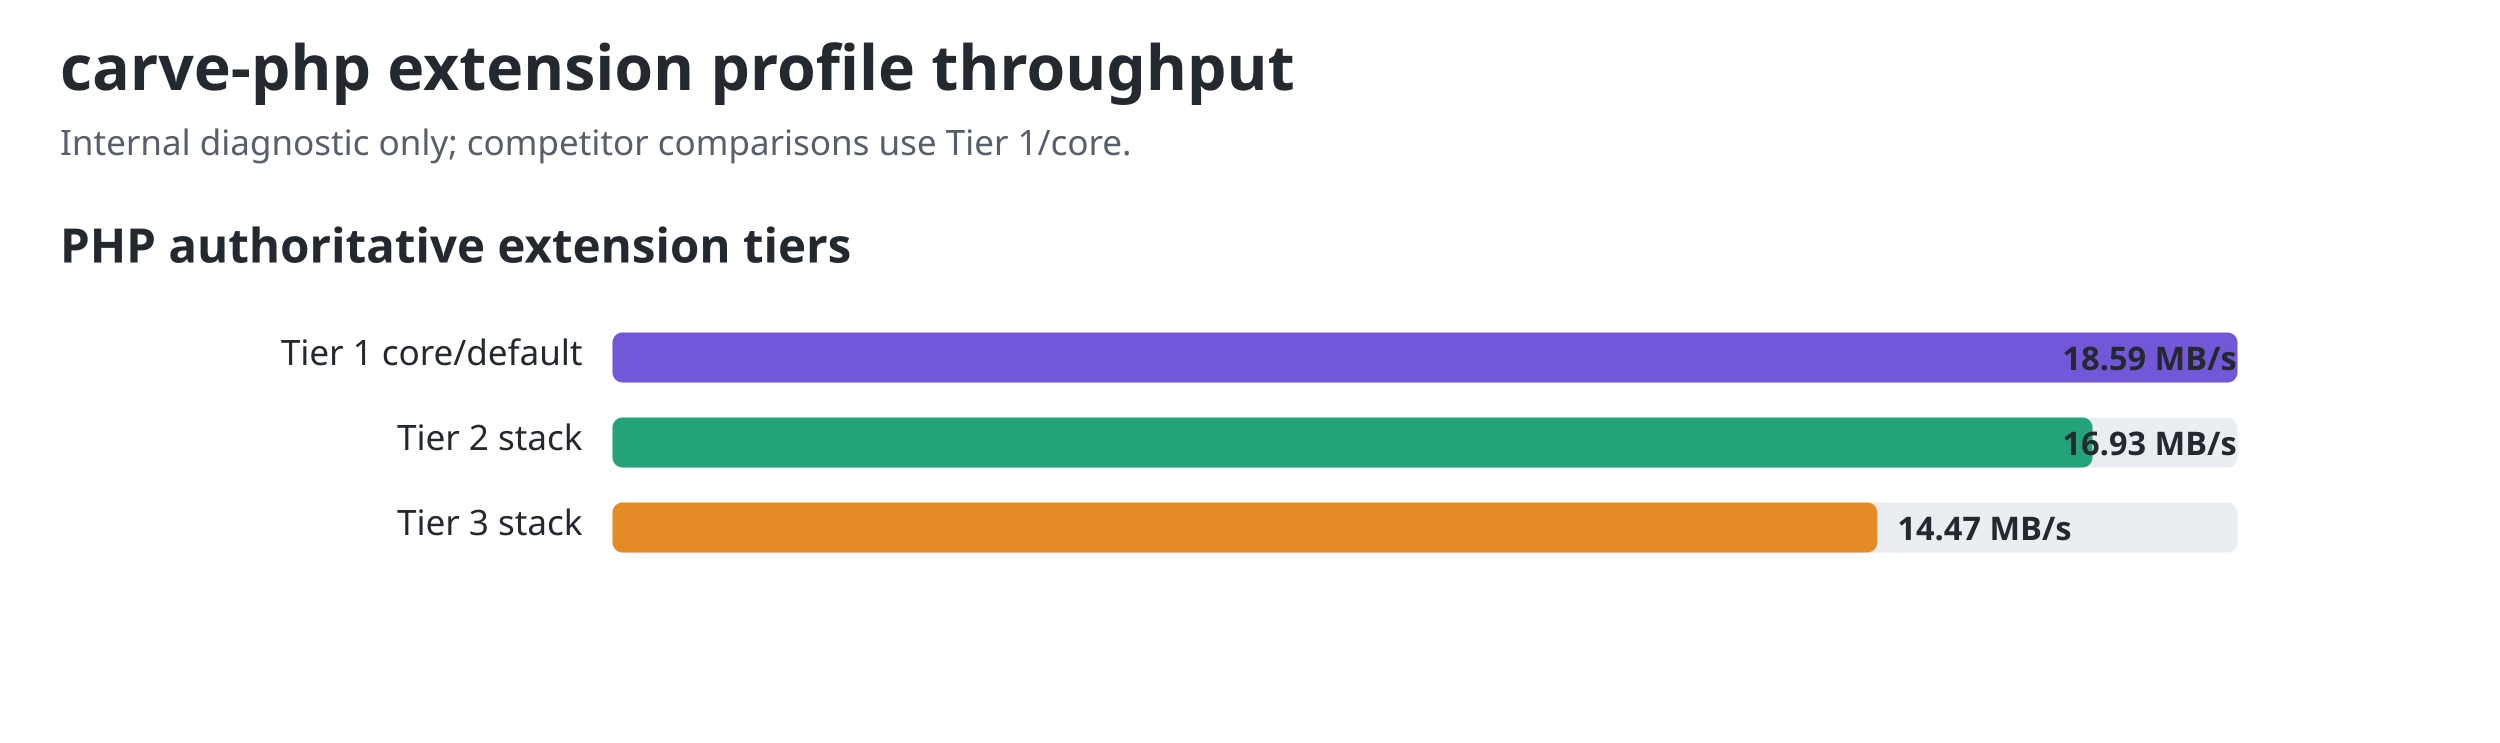
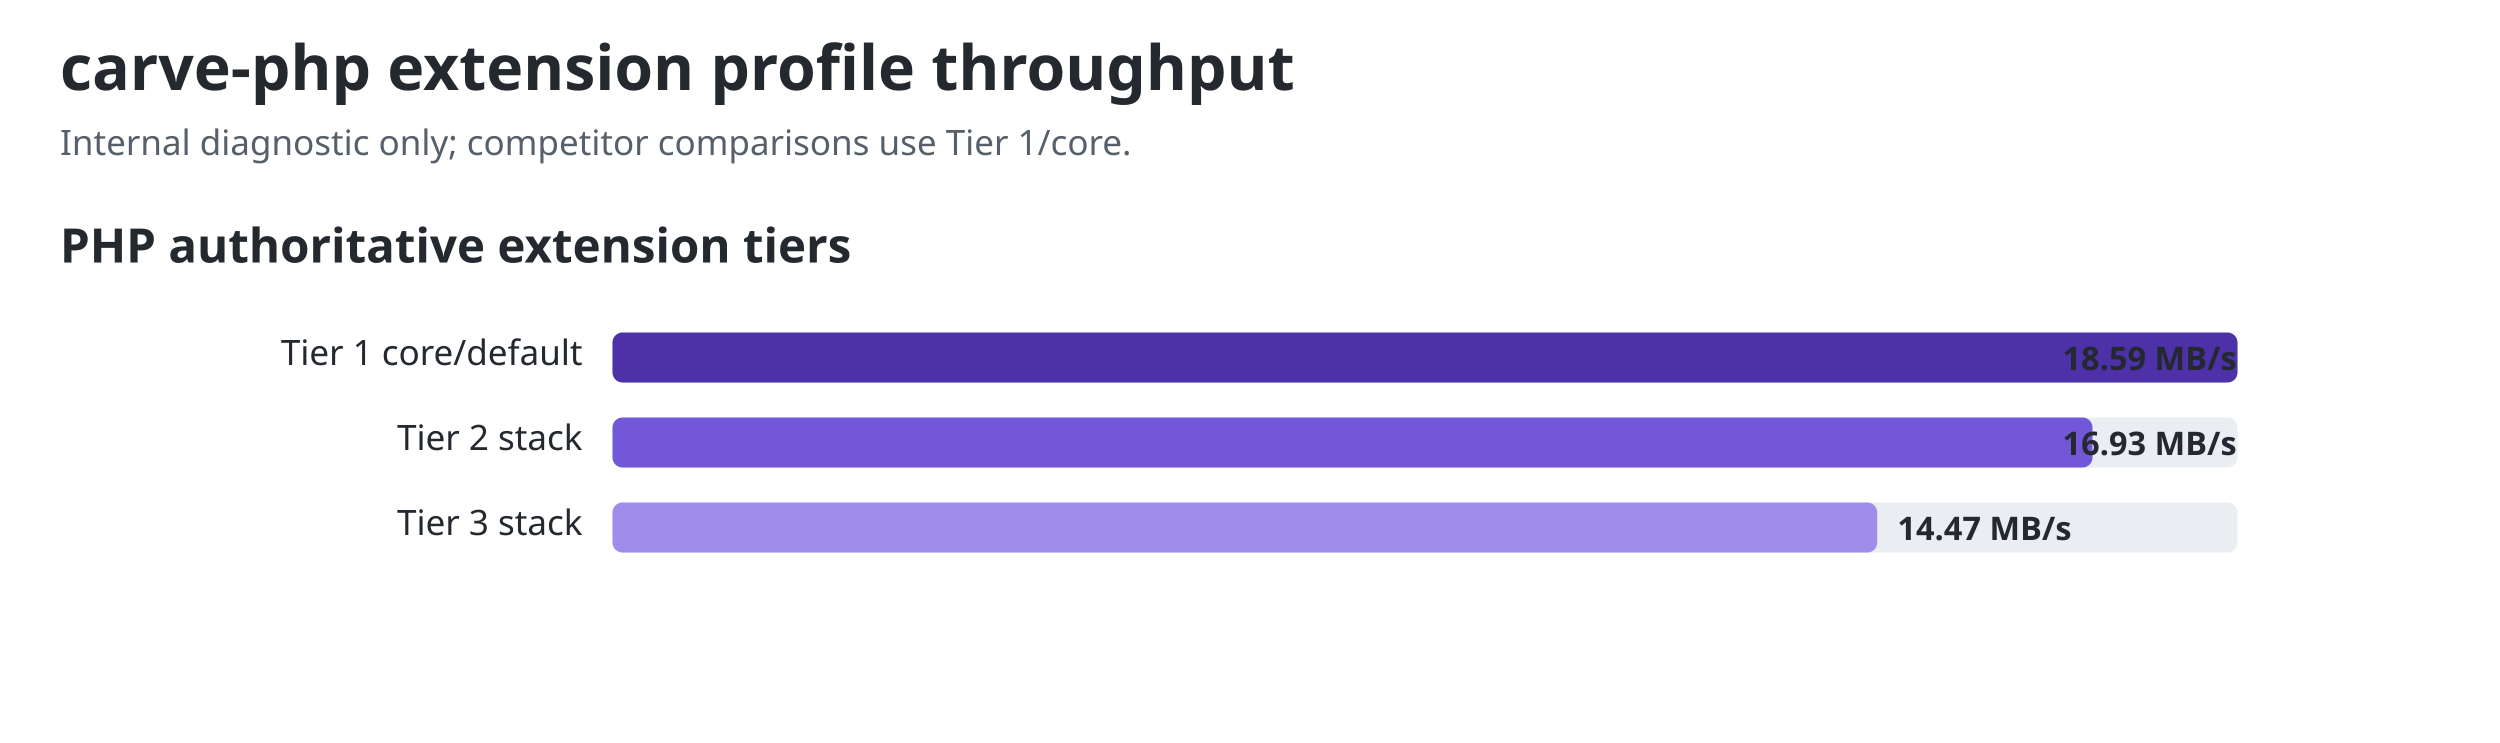
<svg xmlns="http://www.w3.org/2000/svg" width="1000" height="297" viewBox="0 0 1000 297" role="img" aria-labelledby="title desc">
  <style>text{font-family:ui-sans-serif,system-ui,sans-serif;fill:#24292f}.title{font-size:25px;font-weight:700}.sub{font-size:14px;fill:#57606a}.group{font-size:19px;font-weight:650}.label{font-size:14px}.value{font-size:13px;font-weight:650;fill:#24292f}.track{fill:#eaeef2}@media(prefers-color-scheme:dark){text,.value{fill:#f0f6fc}.sub{fill:#8c959f}.track{fill:#30363d}}</style>
  <text id="chart-title" class="title" x="24" y="36">carve-php extension profile throughput</text>
  <text class="sub" x="24" y="62">Internal diagnostic only; competitor comparisons use Tier 1/core.</text>
  <text class="group" x="24" y="105">PHP authoritative extension tiers</text>
  <text class="label" x="233" y="146" text-anchor="end">Tier 1 core/default</text>
  <rect class="track" x="245" y="133" width="650" height="20" rx="4" />
-   <rect x="245" y="133" width="650.0" height="20" rx="4" fill="#7357d9" />
+   <rect x="245" y="133" width="650.0" height="20" rx="4" fill="#4c31a8" />
  <text class="value" x="825" y="148">18.59 MB/s</text>
  <text class="label" x="233" y="180" text-anchor="end">Tier 2 stack</text>
  <rect class="track" x="245" y="167" width="650" height="20" rx="4" />
-   <rect x="245" y="167" width="592.0" height="20" rx="4" fill="#24a37a" />
+   <rect x="245" y="167" width="592.0" height="20" rx="4" fill="#7357d9" />
  <text class="value" x="825" y="182">16.93 MB/s</text>
  <text class="label" x="233" y="214" text-anchor="end">Tier 3 stack</text>
  <rect class="track" x="245" y="201" width="650" height="20" rx="4" />
-   <rect x="245" y="201" width="505.9" height="20" rx="4" fill="#e58b25" />
+   <rect x="245" y="201" width="505.9" height="20" rx="4" fill="#a08ceb" />
  <text class="value" x="758.944" y="216">14.47 MB/s</text>
</svg>
